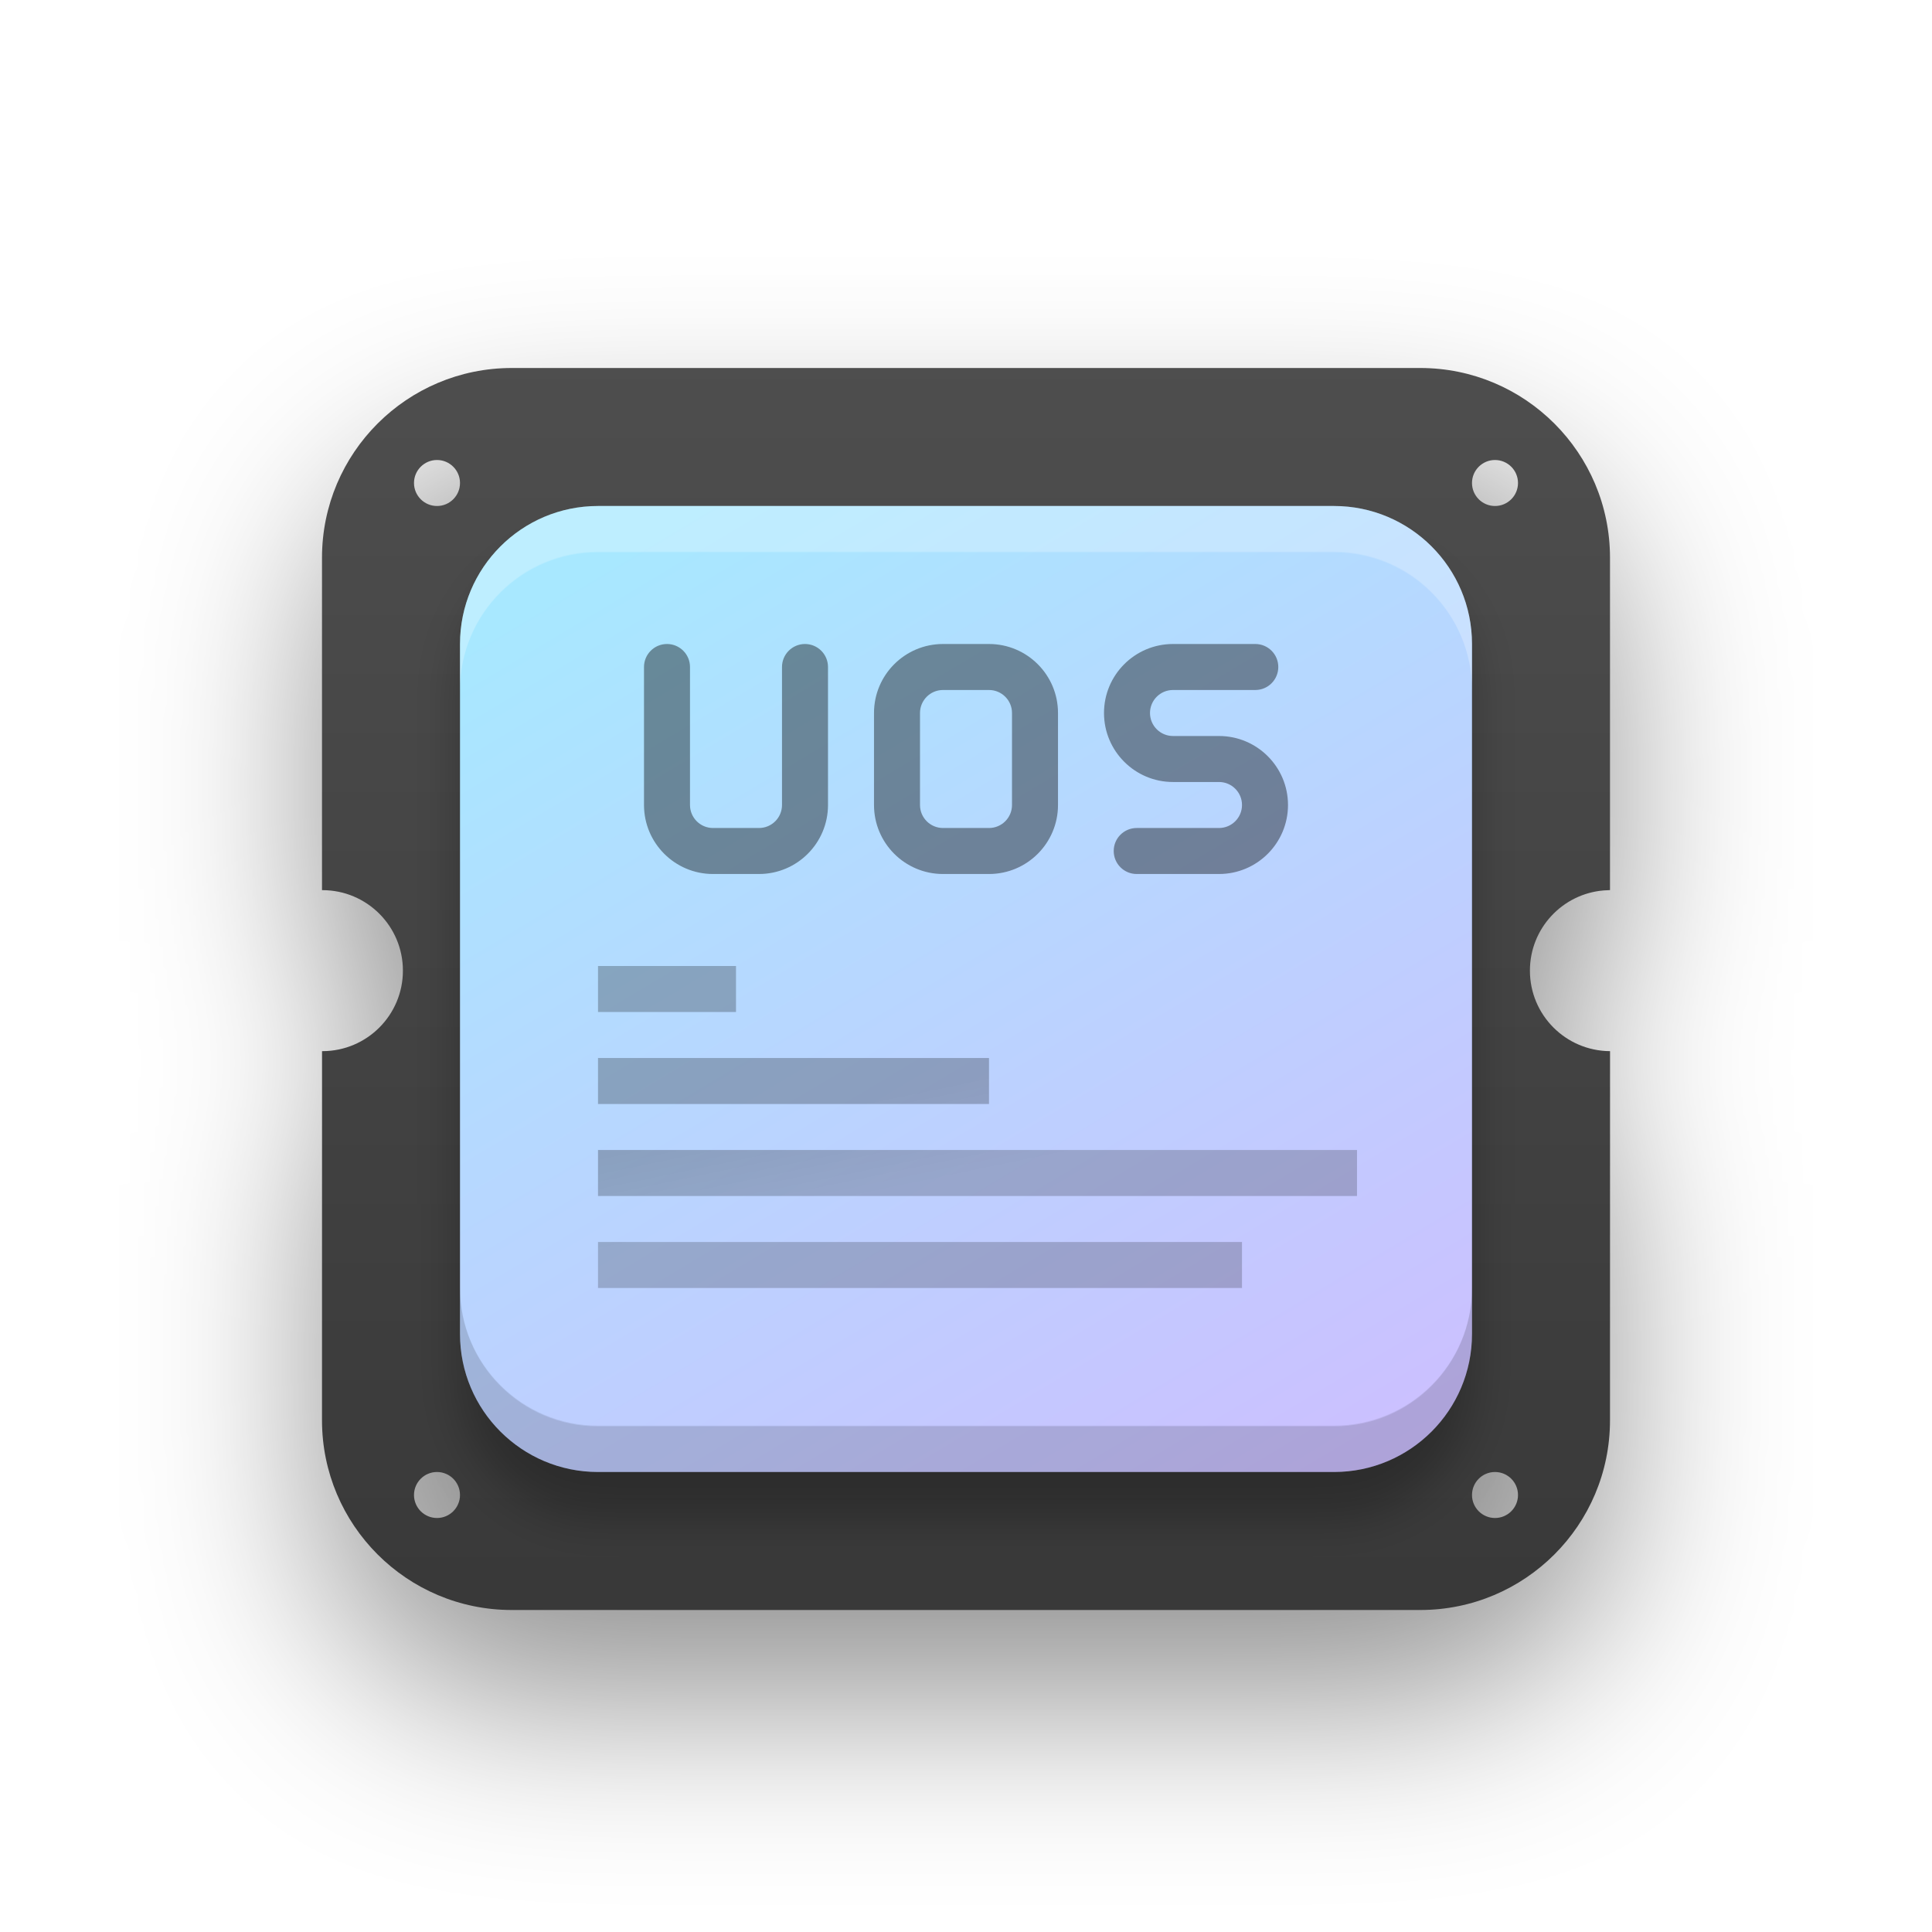
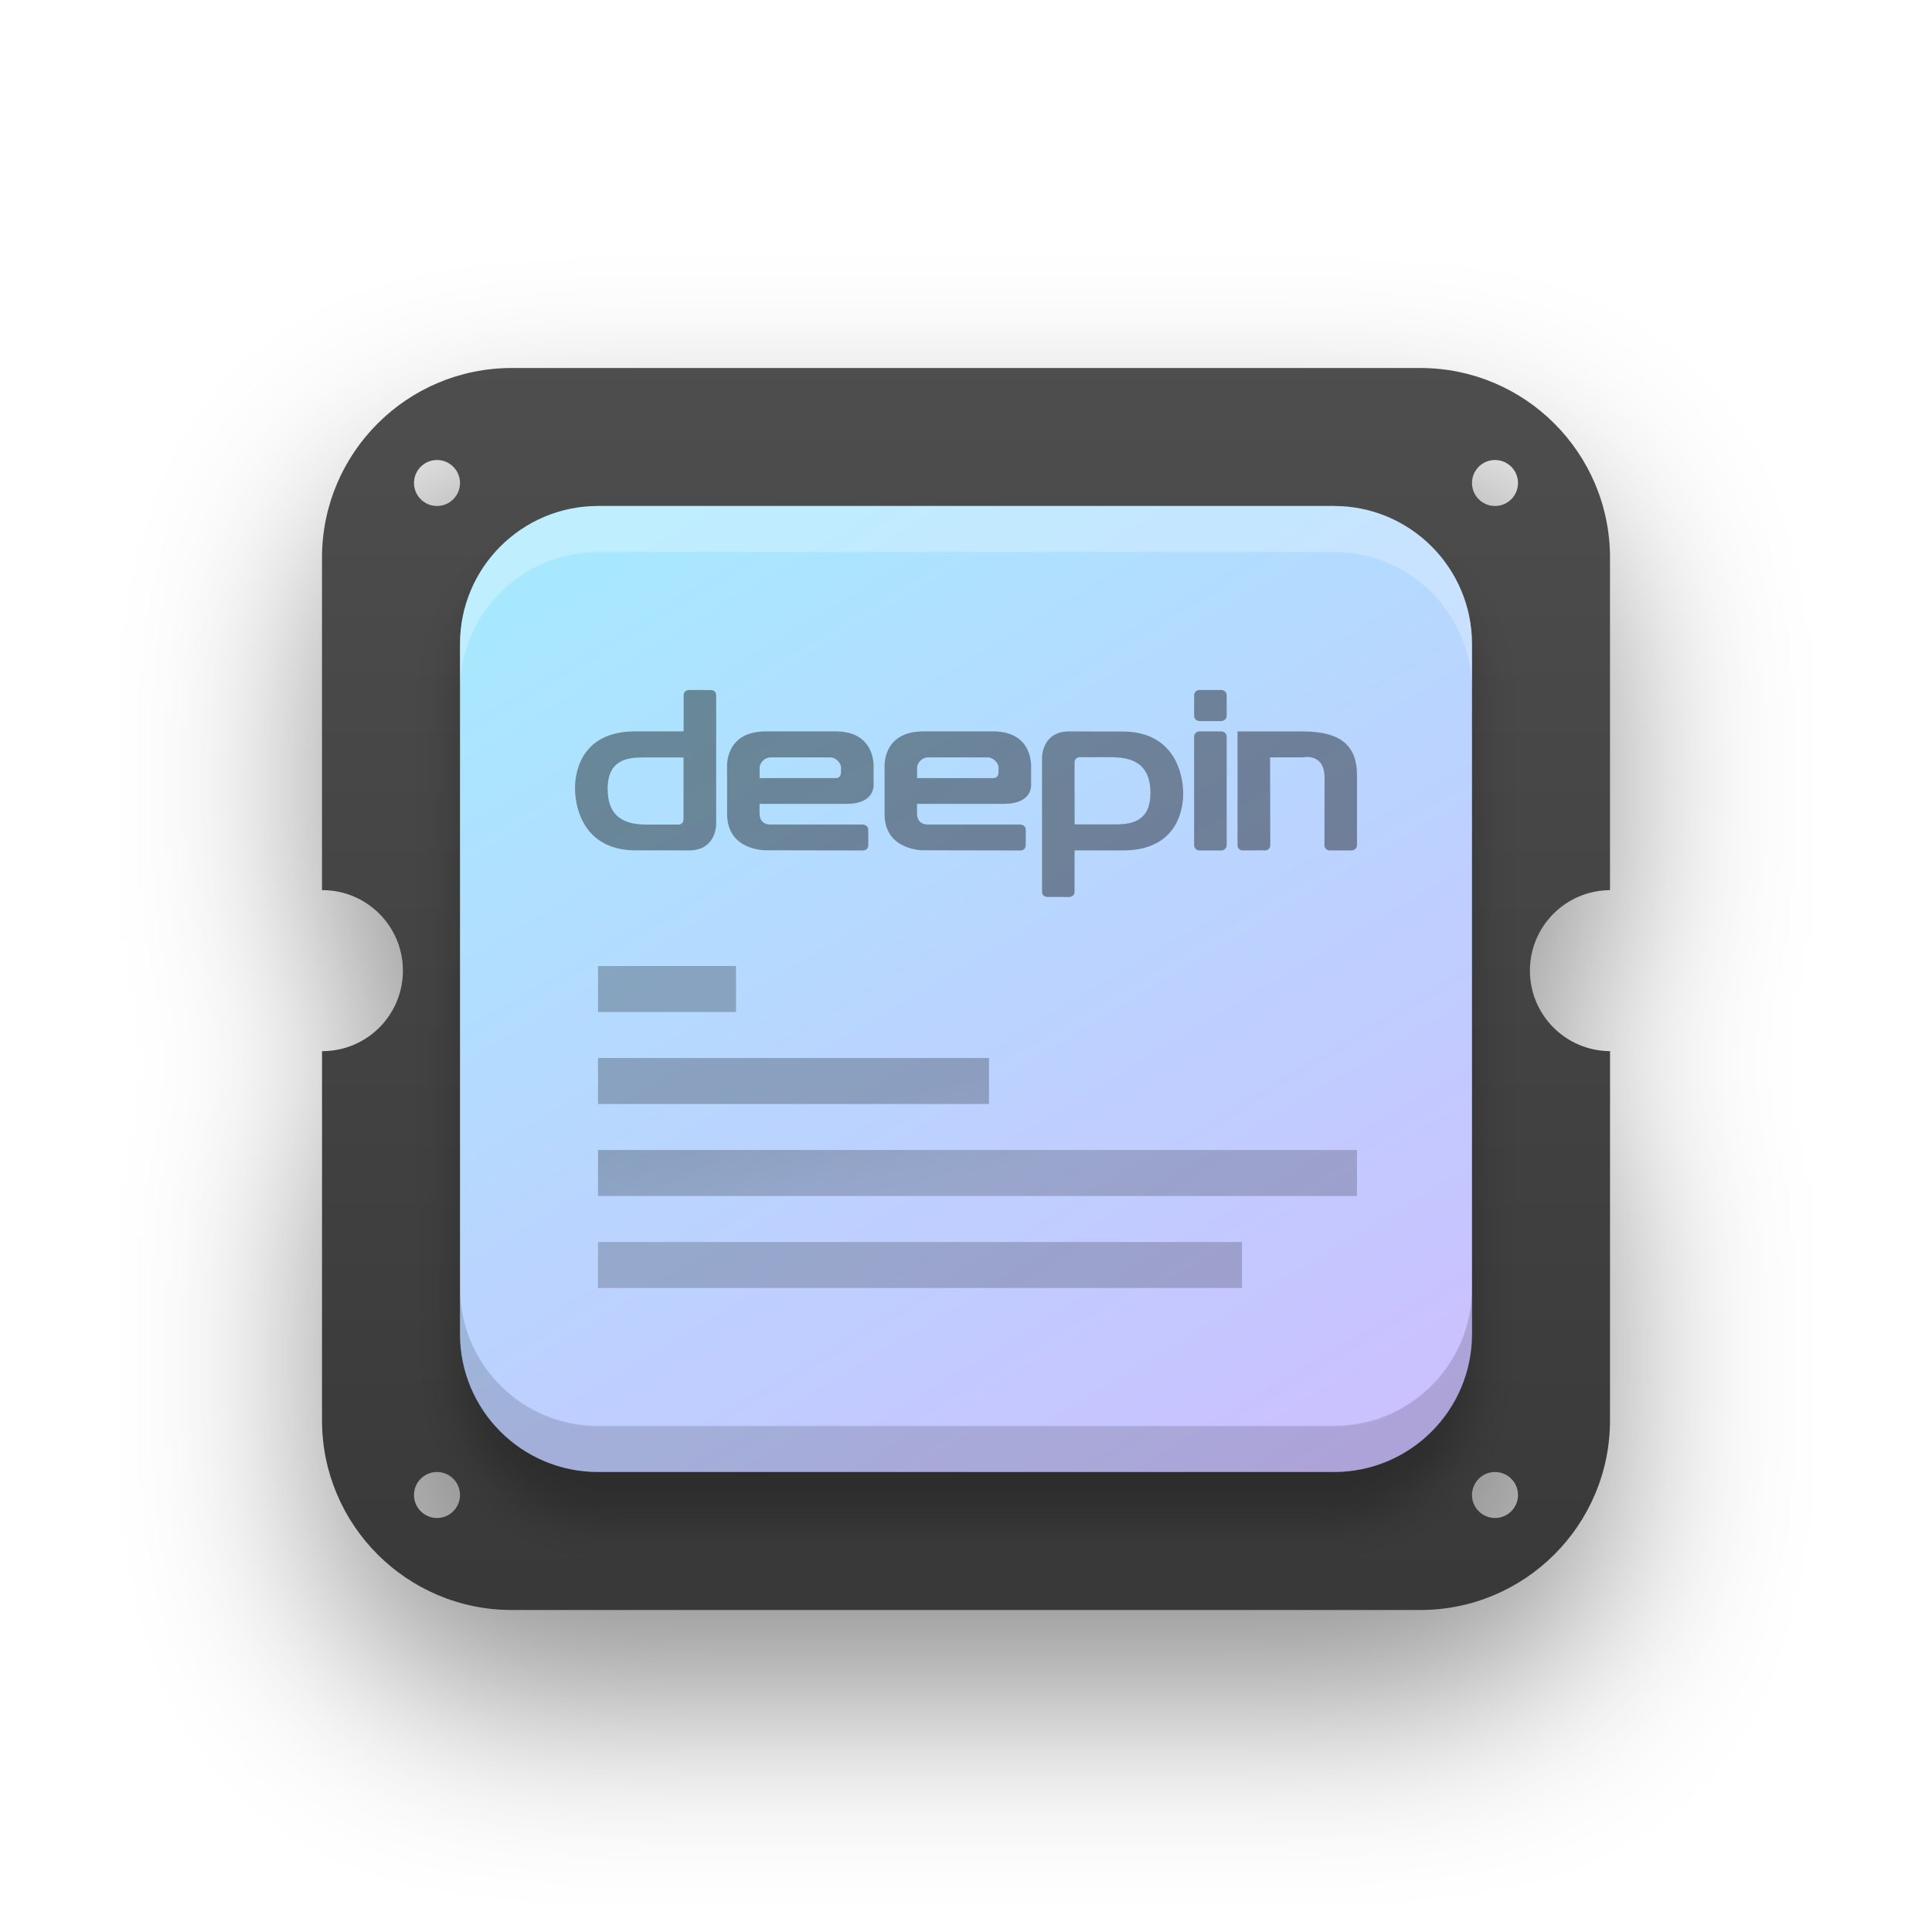
- <svg xmlns="http://www.w3.org/2000/svg" xmlns:xlink="http://www.w3.org/1999/xlink" width="42" height="42" viewBox="0 0 42 42">
+ <svg xmlns="http://www.w3.org/2000/svg" xmlns:xlink="http://www.w3.org/1999/xlink" width="42px" height="42px" viewBox="0 0 42 42" version="1.1">
  <defs>
-     <linearGradient id="dcc_nav_systeminfo_42px-c" x1="50%" x2="50%" y1="-6.477%" y2="98.38%">
-       <stop offset="0%" stop-color="#4F4F4F" />
-       <stop offset="100%" stop-color="#393939" />
+     <linearGradient x1="50%" y1="-6.477%" x2="50%" y2="98.38%" id="linearGradient-1">
+       <stop stop-color="#4F4F4F" offset="0%" />
+       <stop stop-color="#393939" offset="100%" />
    </linearGradient>
-     <path id="dcc_nav_systeminfo_42px-b" d="M23.875,0 C26.153,-4.18493883e-16 28,1.847 28,4.125 L28,11.35 L27.865,11.357 C26.966,11.43 26.259,12.183 26.259,13.101 C26.259,14.065 27.038,14.846 28.001,14.851 L28,22.875 C28,25.153 26.153,27 23.875,27 L4.125,27 C1.847,27 2.78995922e-16,25.153 0,22.875 L0.001,14.851 C0.003,14.851 0.006,14.851 0.009,14.851 C0.975,14.851 1.759,14.067 1.759,13.101 C1.759,12.134 0.975,11.351 0.009,11.351 L0,11.35 L0,4.125 C-2.78995922e-16,1.847 1.847,4.18493883e-16 4.125,0 L23.875,0 Z M2.5,24 C2.224,24 2,24.224 2,24.5 C2,24.776 2.224,25 2.5,25 C2.776,25 3,24.776 3,24.5 C3,24.224 2.776,24 2.5,24 Z M25.5,24 C25.224,24 25,24.224 25,24.5 C25,24.776 25.224,25 25.5,25 C25.776,25 26,24.776 26,24.5 C26,24.224 25.776,24 25.5,24 Z M2.5,2 C2.224,2 2,2.224 2,2.5 C2,2.776 2.224,3 2.5,3 C2.776,3 3,2.776 3,2.5 C3,2.224 2.776,2 2.5,2 Z M25.5,2 C25.224,2 25,2.224 25,2.5 C25,2.776 25.224,3 25.5,3 C25.776,3 26,2.776 26,2.5 C26,2.224 25.776,2 25.5,2 Z" />
-     <filter id="dcc_nav_systeminfo_42px-a" width="150%" height="151.9%" x="-25%" y="-18.5%" filterUnits="objectBoundingBox">
-       <feOffset dy="2" in="SourceAlpha" result="shadowOffsetOuter1" />
-       <feGaussianBlur in="shadowOffsetOuter1" result="shadowBlurOuter1" stdDeviation="2" />
-       <feColorMatrix in="shadowBlurOuter1" values="0 0 0 0 0   0 0 0 0 0   0 0 0 0 0  0 0 0 0.418 0" />
+     <path d="M23.875,0 C26.153,-4.18493883e-16 28,1.847 28,4.125 L28,11.35 L27.865,11.357 C26.966,11.43 26.259,12.183 26.259,13.101 C26.259,14.065 27.038,14.846 28.001,14.851 L28,22.875 C28,25.153 26.153,27 23.875,27 L4.125,27 C1.847,27 2.78995922e-16,25.153 0,22.875 L0.001,14.851 C0.003,14.851 0.006,14.851 0.009,14.851 C0.975,14.851 1.759,14.067 1.759,13.101 C1.759,12.134 0.975,11.351 0.009,11.351 L0,11.35 L0,4.125 C-2.78995922e-16,1.847 1.847,4.18493883e-16 4.125,0 L23.875,0 Z M2.5,24 C2.224,24 2,24.224 2,24.5 C2,24.776 2.224,25 2.5,25 C2.776,25 3,24.776 3,24.5 C3,24.224 2.776,24 2.5,24 Z M25.5,24 C25.224,24 25,24.224 25,24.5 C25,24.776 25.224,25 25.5,25 C25.776,25 26,24.776 26,24.5 C26,24.224 25.776,24 25.5,24 Z M2.5,2 C2.224,2 2,2.224 2,2.5 C2,2.776 2.224,3 2.5,3 C2.776,3 3,2.776 3,2.5 C3,2.224 2.776,2 2.5,2 Z M25.5,2 C25.224,2 25,2.224 25,2.5 C25,2.776 25.224,3 25.5,3 C25.776,3 26,2.776 26,2.5 C26,2.224 25.776,2 25.5,2 Z" id="path-2" />
+     <filter x="-25.0%" y="-18.5%" width="150.0%" height="151.9%" filterUnits="objectBoundingBox" id="filter-3">
+       <feOffset dx="0" dy="2" in="SourceAlpha" result="shadowOffsetOuter1" />
+       <feGaussianBlur stdDeviation="2" in="shadowOffsetOuter1" result="shadowBlurOuter1" />
+       <feColorMatrix values="0 0 0 0 0   0 0 0 0 0   0 0 0 0 0  0 0 0 0.418 0" type="matrix" in="shadowBlurOuter1" />
    </filter>
-     <linearGradient id="dcc_nav_systeminfo_42px-f" x1="25.196%" x2="90.265%" y1="-1.108%" y2="103.451%">
-       <stop offset="0%" stop-color="#A8E8FF" />
-       <stop offset="100%" stop-color="#CDBEFF" />
+     <linearGradient x1="25.196%" y1="-1.108%" x2="90.265%" y2="103.451%" id="linearGradient-4">
+       <stop stop-color="#A8E8FF" offset="0%" />
+       <stop stop-color="#CDBEFF" offset="100%" />
    </linearGradient>
-     <path id="dcc_nav_systeminfo_42px-e" d="M6,3 L22,3 C23.657,3 25,4.343 25,6 L25,21 C25,22.657 23.657,24 22,24 L6,24 C4.343,24 3,22.657 3,21 L3,6 C3,4.343 4.343,3 6,3 Z" />
-     <filter id="dcc_nav_systeminfo_42px-d" width="118.2%" height="119%" x="-9.1%" y="-4.8%" filterUnits="objectBoundingBox">
-       <feOffset dy="1" in="SourceAlpha" result="shadowOffsetOuter1" />
-       <feGaussianBlur in="shadowOffsetOuter1" result="shadowBlurOuter1" stdDeviation=".5" />
-       <feColorMatrix in="shadowBlurOuter1" values="0 0 0 0 0   0 0 0 0 0   0 0 0 0 0  0 0 0 0.25 0" />
+     <path d="M6,3 L22,3 C23.657,3 25,4.343 25,6 L25,21 C25,22.657 23.657,24 22,24 L6,24 C4.343,24 3,22.657 3,21 L3,6 C3,4.343 4.343,3 6,3 Z" id="path-5" />
+     <filter x="-9.1%" y="-4.8%" width="118.2%" height="119.0%" filterUnits="objectBoundingBox" id="filter-6">
+       <feOffset dx="0" dy="1" in="SourceAlpha" result="shadowOffsetOuter1" />
+       <feGaussianBlur stdDeviation="0.5" in="shadowOffsetOuter1" result="shadowBlurOuter1" />
+       <feColorMatrix values="0 0 0 0 0   0 0 0 0 0   0 0 0 0 0  0 0 0 0.25 0" type="matrix" in="shadowBlurOuter1" />
    </filter>
-     <filter id="dcc_nav_systeminfo_42px-g" width="113.6%" height="114.3%" x="-6.8%" y="-2.4%" filterUnits="objectBoundingBox">
-       <feOffset dy="-1" in="SourceAlpha" result="shadowOffsetInner1" />
-       <feComposite in="shadowOffsetInner1" in2="SourceAlpha" k2="-1" k3="1" operator="arithmetic" result="shadowInnerInner1" />
-       <feColorMatrix in="shadowInnerInner1" result="shadowMatrixInner1" values="0 0 0 0 0   0 0 0 0 0   0 0 0 0 0  0 0 0 0.15 0" />
-       <feOffset dy="1" in="SourceAlpha" result="shadowOffsetInner2" />
-       <feComposite in="shadowOffsetInner2" in2="SourceAlpha" k2="-1" k3="1" operator="arithmetic" result="shadowInnerInner2" />
-       <feColorMatrix in="shadowInnerInner2" result="shadowMatrixInner2" values="0 0 0 0 1   0 0 0 0 1   0 0 0 0 1  0 0 0 0.25 0" />
+     <filter x="-6.8%" y="-2.4%" width="113.6%" height="114.3%" filterUnits="objectBoundingBox" id="filter-7">
+       <feOffset dx="0" dy="-1" in="SourceAlpha" result="shadowOffsetInner1" />
+       <feComposite in="shadowOffsetInner1" in2="SourceAlpha" operator="arithmetic" k2="-1" k3="1" result="shadowInnerInner1" />
+       <feColorMatrix values="0 0 0 0 0   0 0 0 0 0   0 0 0 0 0  0 0 0 0.15 0" type="matrix" in="shadowInnerInner1" result="shadowMatrixInner1" />
+       <feOffset dx="0" dy="1" in="SourceAlpha" result="shadowOffsetInner2" />
+       <feComposite in="shadowOffsetInner2" in2="SourceAlpha" operator="arithmetic" k2="-1" k3="1" result="shadowInnerInner2" />
+       <feColorMatrix values="0 0 0 0 1   0 0 0 0 1   0 0 0 0 1  0 0 0 0.25 0" type="matrix" in="shadowInnerInner2" result="shadowMatrixInner2" />
      <feMerge>
        <feMergeNode in="shadowMatrixInner1" />
        <feMergeNode in="shadowMatrixInner2" />
      </feMerge>
    </filter>
-     <linearGradient id="dcc_nav_systeminfo_42px-h" x1="42.882%" x2="54.302%" y1="38.661%" y2="62.109%">
-       <stop offset="0%" stop-opacity=".25" />
-       <stop offset="100%" stop-opacity=".2" />
+     <linearGradient x1="42.882%" y1="38.661%" x2="54.302%" y2="62.109%" id="linearGradient-8">
+       <stop stop-color="#000000" stop-opacity="0.25" offset="0%" />
+       <stop stop-color="#000000" stop-opacity="0.2" offset="100%" />
    </linearGradient>
  </defs>
-   <g fill="none" fill-rule="evenodd" transform="translate(7 8)">
-     <use fill="#000" filter="url(#dcc_nav_systeminfo_42px-a)" xlink:href="#dcc_nav_systeminfo_42px-b" />
-     <use fill="url(#dcc_nav_systeminfo_42px-c)" xlink:href="#dcc_nav_systeminfo_42px-b" />
-     <use fill="#000" filter="url(#dcc_nav_systeminfo_42px-d)" xlink:href="#dcc_nav_systeminfo_42px-e" />
-     <use fill="url(#dcc_nav_systeminfo_42px-f)" xlink:href="#dcc_nav_systeminfo_42px-e" />
-     <use fill="#000" filter="url(#dcc_nav_systeminfo_42px-g)" xlink:href="#dcc_nav_systeminfo_42px-e" />
-     <path fill="#000" fill-opacity=".4" d="M3.5,0.5 C3.776,0.5 4,0.724 4,1 L4,1 L4,4 C4,4.828 3.328,5.5 2.5,5.5 L2.5,5.5 L1.5,5.5 C0.672,5.5 0,4.828 0,4 L0,4 L0,1 C0,0.724 0.224,0.5 0.5,0.5 C0.776,0.5 1,0.724 1,1 L1,1 L1,4 C1,4.276 1.224,4.5 1.5,4.5 L1.5,4.5 L2.5,4.5 C2.776,4.5 3,4.276 3,4 L3,4 L3,1 C3,0.724 3.224,0.5 3.5,0.5 Z M7.5,0.5 C8.328,0.5 9,1.172 9,2 L9,4 C9,4.828 8.328,5.5 7.5,5.5 L6.5,5.5 C5.672,5.5 5,4.828 5,4 L5,2 C5,1.172 5.672,0.5 6.5,0.5 L7.5,0.5 Z M13.289,0.5 C13.566,0.5 13.789,0.724 13.789,1 C13.789,1.276 13.566,1.5 13.289,1.5 L13.289,1.5 L11.5,1.5 C11.224,1.5 11,1.724 11,2 C11,2.276 11.224,2.5 11.5,2.5 L11.5,2.5 L12.5,2.5 C13.328,2.5 14,3.172 14,4 C14,4.828 13.328,5.5 12.5,5.5 L12.5,5.5 L10.711,5.5 C10.434,5.5 10.211,5.276 10.211,5 C10.211,4.724 10.434,4.5 10.711,4.5 L10.711,4.5 L12.5,4.5 C12.776,4.5 13,4.276 13,4 C13,3.724 12.776,3.5 12.5,3.5 L12.5,3.5 L11.5,3.5 C10.672,3.5 10,2.828 10,2 C10,1.172 10.672,0.5 11.5,0.5 L11.5,0.5 Z M7.5,1.5 L6.5,1.5 C6.224,1.5 6,1.724 6,2 L6,4 C6,4.276 6.224,4.5 6.5,4.5 L7.5,4.5 C7.776,4.5 8,4.276 8,4 L8,2 C8,1.724 7.776,1.5 7.5,1.5 Z" transform="translate(7 5.5)" />
-     <path fill="url(#dcc_nav_systeminfo_42px-h)" d="M20,19 L20,20 L6,20 L6,19 L20,19 Z M22.5,17 L22.5,18 L6,18 L6,17 L22.5,17 Z M14.5,15 L14.5,16 L6,16 L6,15 L14.5,15 Z M9,13 L9,14 L6,14 L6,13 L9,13 Z" />
+   <g id="nav_info_42px" stroke="none" stroke-width="1" fill="none" fill-rule="evenodd">
+     <g id="编组" transform="translate(7, 8)">
+       <g id="形状结合">
+         <use fill="black" fill-opacity="1" filter="url(#filter-3)" xlink:href="#path-2" />
+         <use fill="url(#linearGradient-1)" fill-rule="evenodd" xlink:href="#path-2" />
+       </g>
+       <g id="矩形">
+         <use fill="black" fill-opacity="1" filter="url(#filter-6)" xlink:href="#path-5" />
+         <use fill="url(#linearGradient-4)" fill-rule="evenodd" xlink:href="#path-5" />
+         <use fill="black" fill-opacity="1" filter="url(#filter-7)" xlink:href="#path-5" />
+       </g>
+       <path d="M11.753,10.488 C11.875,10.488 11.876,10.384 11.876,10.374 C11.876,10.335 11.875,10.079 11.875,10.04 C11.875,9.927 11.755,9.925 11.755,9.925 C11.755,9.925 9.897,9.924 9.747,9.924 C9.509,9.924 9.513,9.704 9.513,9.704 C9.509,9.69 9.513,9.475 9.513,9.475 L11.402,9.475 C12.058,9.475 11.991,9.025 11.991,9.025 C11.991,8.742 11.991,8.987 11.991,8.692 C11.991,8.692 12.055,7.9 11.167,7.9 L9.649,7.9 C8.745,7.9 8.806,8.681 8.806,8.681 C8.806,9.104 8.807,9.143 8.807,9.699 C8.807,10.488 9.634,10.484 9.634,10.484 M16.242,7.9 C16.427,7.9 16.473,7.901 16.526,7.901 L17.399,7.902 C18.522,7.901 18.721,8.812 18.722,9.248 C18.723,9.683 18.528,10.488 17.417,10.487 L17.417,10.487 L16.36,10.487 C16.36,10.487 16.36,10.517 16.36,10.565 L16.36,11.384 C16.36,11.5 16.242,11.5 16.242,11.5 L15.759,11.499 C15.729,11.495 15.653,11.477 15.653,11.387 L15.653,11.387 L15.653,8.46 C15.653,8.46 15.653,7.9 16.242,7.9 Z M8.463,7.001 C8.493,7.005 8.569,7.023 8.569,7.113 L8.569,7.113 L8.569,9.936 C8.566,10.005 8.527,10.487 7.98,10.487 C7.716,10.487 7.735,10.486 7.611,10.486 L6.823,10.486 C5.7,10.487 5.501,9.575 5.5,9.14 C5.499,8.705 5.694,7.9 6.805,7.9 L6.805,7.9 L7.861,7.9 L7.861,7.9 L7.862,7.116 C7.862,7 7.98,7 7.98,7 Z M19.549,7.9 C19.614,7.9 19.667,7.951 19.667,8.013 L19.667,10.375 C19.667,10.437 19.614,10.488 19.549,10.488 L19.077,10.488 C19.011,10.488 18.959,10.437 18.959,10.375 L18.959,8.013 C18.959,7.951 19.011,7.9 19.077,7.9 L19.549,7.9 Z M21.139,7.901 L21.32,7.901 C22.187,7.902 22.5,8.238 22.5,8.862 L22.5,8.862 L22.5,10.375 C22.5,10.437 22.447,10.488 22.382,10.488 L22.382,10.488 L21.91,10.488 C21.845,10.488 21.792,10.437 21.792,10.375 L21.792,10.375 L21.795,8.913 C21.795,8.36 21.338,8.464 21.319,8.464 C21.178,8.464 21.023,8.464 20.894,8.464 L20.611,8.465 L20.615,10.372 C20.615,10.372 20.619,10.507 20.457,10.485 L20.324,10.486 C20.228,10.486 20.121,10.486 20.044,10.487 C19.937,10.5 19.903,10.424 19.903,10.373 L19.903,10.373 L19.903,7.901 C19.903,7.901 20.452,7.9 21.32,7.901 Z M14.591,7.9 C15.479,7.9 15.415,8.692 15.415,8.692 L15.416,9.031 C15.421,9.083 15.438,9.475 14.826,9.475 L14.826,9.475 L12.936,9.475 C12.936,9.475 12.933,9.69 12.936,9.704 C12.936,9.704 12.933,9.924 13.17,9.924 C13.285,9.924 14.399,9.925 14.917,9.925 L15.179,9.925 C15.179,9.925 15.299,9.927 15.299,10.04 C15.299,10.055 15.299,10.106 15.299,10.163 L15.299,10.386 C15.296,10.416 15.279,10.488 15.177,10.488 L15.177,10.488 L13.058,10.484 C13.058,10.484 12.23,10.488 12.23,9.699 L12.23,9.699 L12.23,8.681 C12.23,8.681 12.169,7.9 13.073,7.9 L13.073,7.9 Z M7.381,8.466 L6.996,8.466 C6.668,8.467 6.21,8.496 6.21,9.147 C6.21,9.844 6.684,9.925 7.07,9.926 L7.07,9.926 L7.741,9.926 C7.861,9.926 7.859,9.816 7.859,9.816 C7.859,9.802 7.859,9.764 7.859,9.71 L7.859,8.467 C7.859,8.467 7.63,8.466 7.381,8.466 Z M17.149,8.461 C16.908,8.461 16.757,8.461 16.645,8.461 L16.478,8.461 C16.359,8.461 16.36,8.571 16.36,8.571 L16.36,8.571 L16.361,9.921 C16.361,9.921 16.403,9.921 16.47,9.921 L17.295,9.921 C17.614,9.913 18.01,9.845 18.009,9.24 C18.009,8.543 17.536,8.462 17.149,8.461 Z M11.054,8.465 C11.161,8.465 11.285,8.579 11.284,8.69 C11.284,8.778 11.282,8.719 11.282,8.802 C11.282,8.802 11.282,8.915 11.168,8.915 L9.678,8.915 C9.577,8.915 9.514,8.915 9.514,8.915 L9.514,8.732 C9.514,8.715 9.514,8.7 9.514,8.692 C9.514,8.577 9.628,8.465 9.752,8.465 L11.054,8.465 L11.054,8.465 Z M14.477,8.465 L13.175,8.465 C13.051,8.465 12.937,8.577 12.937,8.692 C12.937,8.736 12.937,8.915 12.937,8.915 C12.937,8.915 13,8.915 13.102,8.915 L14.592,8.915 C14.706,8.915 14.706,8.802 14.706,8.802 C14.706,8.719 14.707,8.778 14.708,8.69 C14.708,8.579 14.584,8.465 14.477,8.465 L14.477,8.465 Z M19.549,7 C19.614,7 19.667,7.05 19.667,7.113 L19.667,7.563 C19.667,7.625 19.614,7.675 19.549,7.675 L19.077,7.675 C19.011,7.675 18.959,7.625 18.959,7.563 L18.959,7.113 C18.959,7.05 19.011,7 19.077,7 L19.549,7 Z" id="Combined-Shape" fill-opacity="0.4" fill="#000000" />
+       <path d="M20,19 L20,20 L6,20 L6,19 L20,19 Z M22.5,17 L22.5,18 L6,18 L6,17 L22.5,17 Z M14.5,15 L14.5,16 L6,16 L6,15 L14.5,15 Z M9,13 L9,14 L6,14 L6,13 L9,13 Z" id="形状结合" fill="url(#linearGradient-8)" />
+     </g>
  </g>
</svg>
